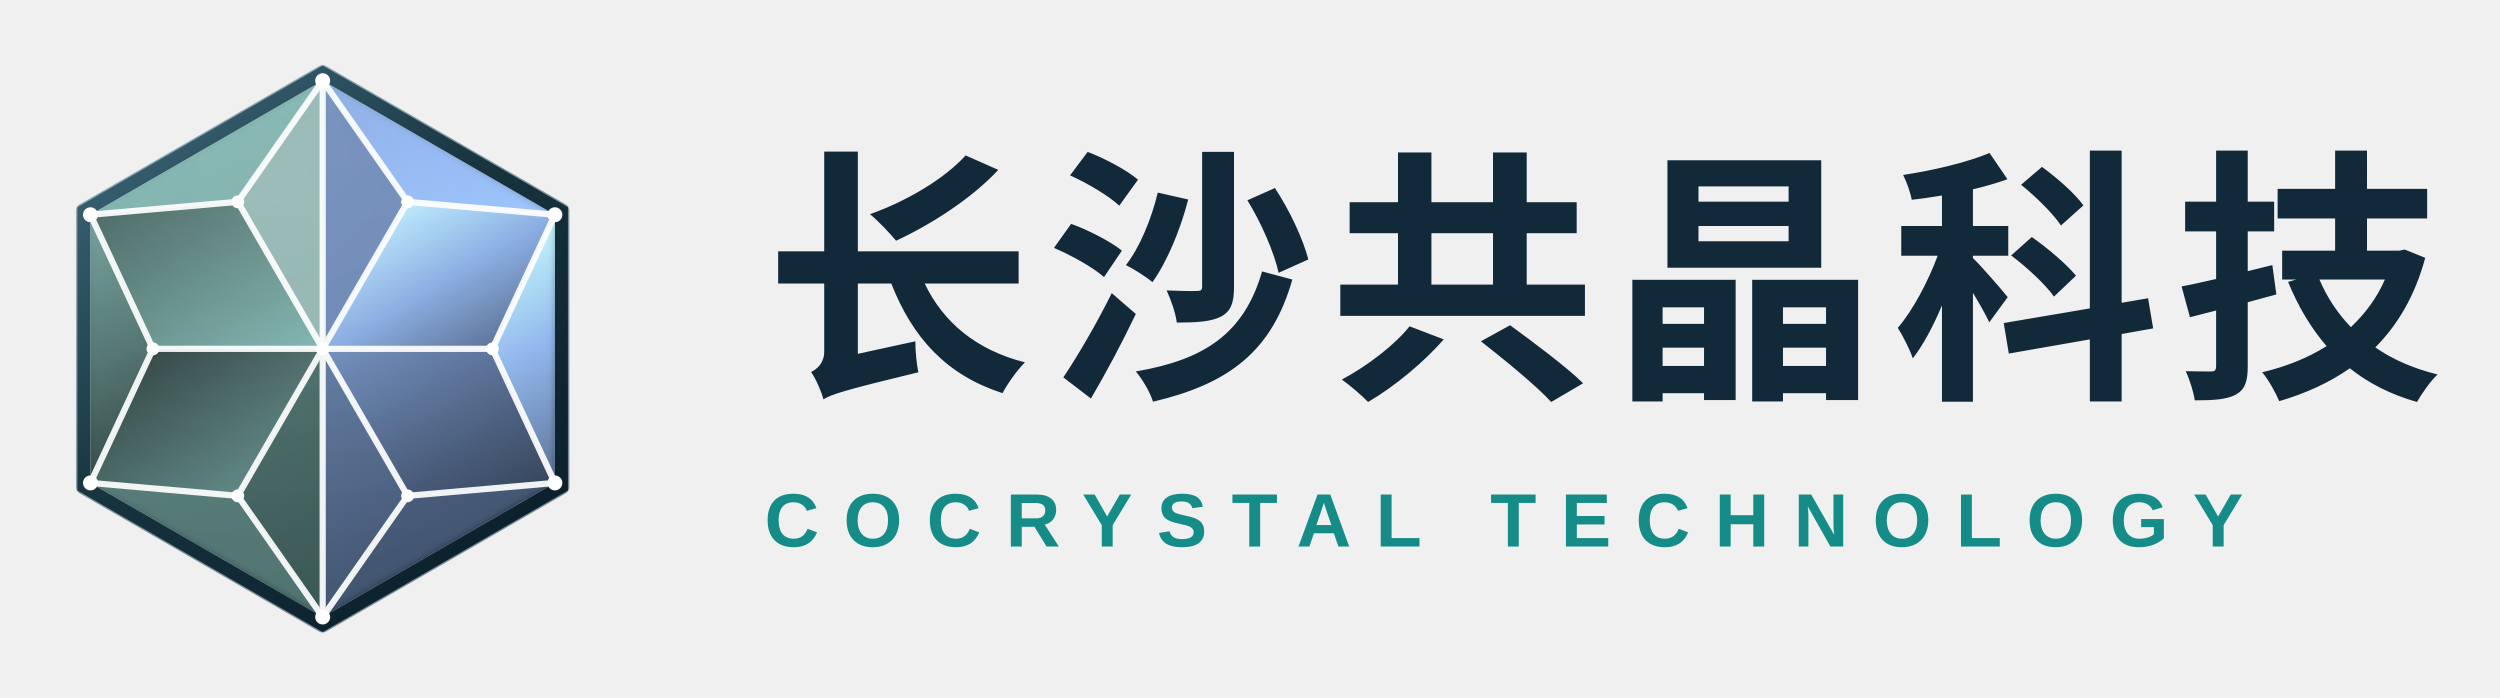
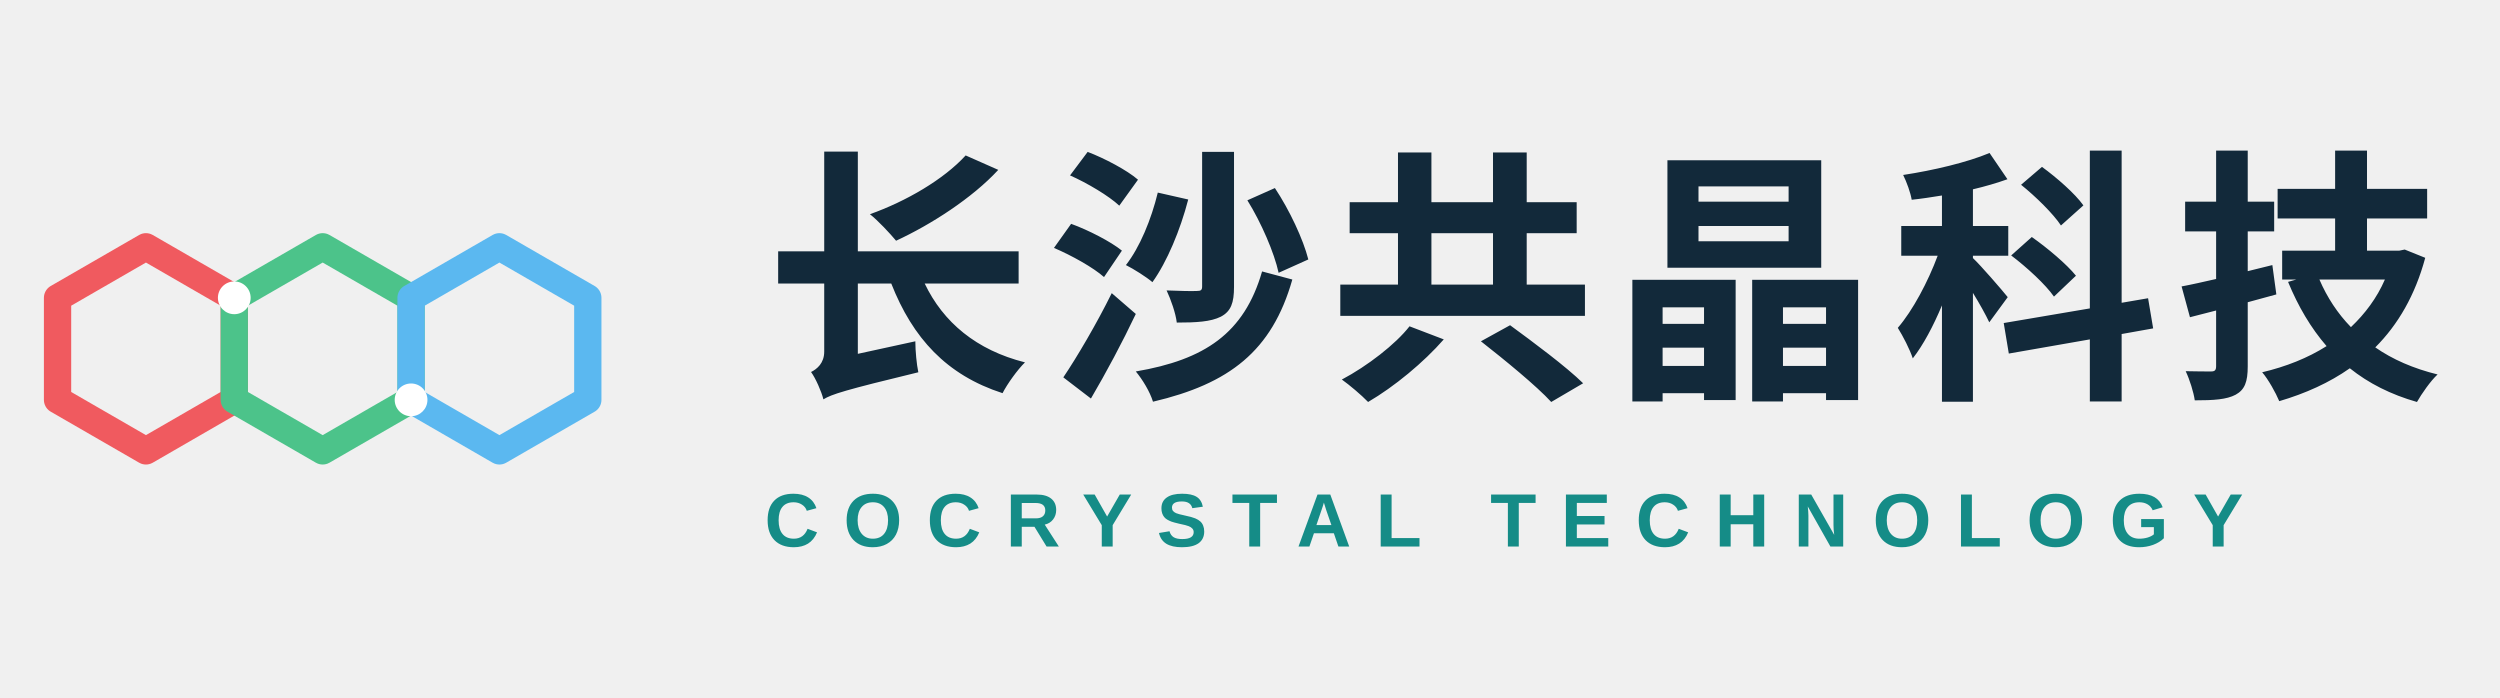
<svg xmlns="http://www.w3.org/2000/svg" viewBox="0 0 430 120" width="430" height="120">
  <g transform="translate(55.5,60) scale(10.2041)">
-     <defs>
-       <linearGradient id="f0" gradientUnits="userSpaceOnUse" x1="0.715" y1="1.245" x2="-0.72" y2="-1.253">
-         <stop offset="0" stop-color="#5C7498" />
-         <stop offset="0.5" stop-color="#8CB0E6" />
-         <stop offset="1" stop-color="#BCECFF" />
-       </linearGradient>
-       <linearGradient id="f1" gradientUnits="userSpaceOnUse" x1="0" y1="0" x2="-1.966" y2="-3.421">
-         <stop offset="0" stop-color="#6E8BB8" />
-         <stop offset="0.455" stop-color="#6F8CB9" />
-         <stop offset="1" stop-color="#718EBC" />
-       </linearGradient>
-       <linearGradient id="f2" gradientUnits="userSpaceOnUse" x1="0" y1="0" x2="-1.966" y2="-3.421">
-         <stop offset="0" stop-color="#96B9B6" />
-         <stop offset="0.577" stop-color="#95B8B5" />
-         <stop offset="1" stop-color="#95B7B4" />
-       </linearGradient>
-       <linearGradient id="f3" gradientUnits="userSpaceOnUse" x1="0" y1="0" x2="-1.962" y2="-3.413">
-         <stop offset="0" stop-color="#83B9B3" />
-         <stop offset="0.516" stop-color="#648E89" />
-         <stop offset="1" stop-color="#496764" />
-       </linearGradient>
-       <linearGradient id="f4" gradientUnits="userSpaceOnUse" x1="0.72" y1="1.253" x2="-0.715" y2="-1.245">
-         <stop offset="0" stop-color="#66908C" />
-         <stop offset="0.5" stop-color="#4C6B68" />
-         <stop offset="1" stop-color="#324745" />
-       </linearGradient>
-       <linearGradient id="f5" gradientUnits="userSpaceOnUse" x1="1.966" y1="3.421" x2="0" y2="0">
-         <stop offset="0" stop-color="#4A5D7B" />
-         <stop offset="0.423" stop-color="#546B8D" />
-         <stop offset="1" stop-color="#637DA5" />
-       </linearGradient>
-       <linearGradient id="f6" gradientUnits="userSpaceOnUse" x1="1.966" y1="3.421" x2="0" y2="0">
-         <stop offset="0" stop-color="#405E5A" />
-         <stop offset="0.545" stop-color="#476764" />
-         <stop offset="1" stop-color="#4D706C" />
-       </linearGradient>
-       <linearGradient id="f7" gradientUnits="userSpaceOnUse" x1="1.962" y1="3.413" x2="0" y2="0">
-         <stop offset="0" stop-color="#39485F" />
-         <stop offset="0.484" stop-color="#566C90" />
-         <stop offset="1" stop-color="#7391C1" />
-       </linearGradient>
-       <linearGradient id="f8" gradientUnits="userSpaceOnUse" x1="-0.004" y1="-0.008" x2="-1.966" y2="-3.421">
-         <stop offset="0" stop-color="#9EC7FF" />
-         <stop offset="0.455" stop-color="#94BAF6" />
-         <stop offset="1" stop-color="#87AAE1" />
-       </linearGradient>
-       <linearGradient id="f9" gradientUnits="userSpaceOnUse" x1="-1.436" y1="-2.498" x2="-1.966" y2="-3.421">
-         <stop offset="0" stop-color="#7EB1AC" />
-         <stop offset="0.664" stop-color="#80B3AE" />
-         <stop offset="1" stop-color="#80B4AF" />
-       </linearGradient>
-       <linearGradient id="f10" gradientUnits="userSpaceOnUse" x1="0.004" y1="0.008" x2="-1.962" y2="-3.413">
-         <stop offset="0" stop-color="#39504D" />
-         <stop offset="0.455" stop-color="#567975" />
-         <stop offset="1" stop-color="#73A29D" />
-       </linearGradient>
-       <linearGradient id="f11" gradientUnits="userSpaceOnUse" x1="1.966" y1="3.421" x2="0.004" y2="0.008">
-         <stop offset="0" stop-color="#597E79" />
-         <stop offset="0.545" stop-color="#5A807C" />
-         <stop offset="1" stop-color="#5B827D" />
-       </linearGradient>
-       <linearGradient id="f12" gradientUnits="userSpaceOnUse" x1="1.966" y1="3.421" x2="1.436" y2="2.498">
-         <stop offset="0" stop-color="#485C79" />
-         <stop offset="0.336" stop-color="#495D7B" />
-         <stop offset="1" stop-color="#4C607F" />
-       </linearGradient>
-       <linearGradient id="f13" gradientUnits="userSpaceOnUse" x1="1.962" y1="3.413" x2="-0.004" y2="-0.008">
-         <stop offset="0" stop-color="#627B9F" />
-         <stop offset="0.545" stop-color="#94BAF1" />
-         <stop offset="1" stop-color="#C6FAFF" />
-       </linearGradient>
-       <clipPath id="cf">
-         <polygon points="4.036,-2.33 0,-4.66 -4.036,-2.33 -4.036,2.33 0,4.66 4.036,2.33" />
-       </clipPath>
-       <linearGradient id="rim" gradientUnits="userSpaceOnUse" x1="-3.6" y1="-3.9" x2="3.2" y2="4.0">
-         <stop offset="0" stop-color="#3C6678" />
-         <stop offset="0.45" stop-color="#17343F" />
-         <stop offset="1" stop-color="#0A1E2A" />
-       </linearGradient>
-       <radialGradient id="spec" cx="0.40" cy="0.18" r="0.72">
-         <stop offset="0" stop-color="#FFFFFF" stop-opacity="0.075" />
-         <stop offset="0.6" stop-color="#FFFFFF" stop-opacity="0.02" />
-         <stop offset="1" stop-color="#FFFFFF" stop-opacity="0" />
-       </radialGradient>
-       <linearGradient id="vig" gradientUnits="userSpaceOnUse" x1="0" y1="-4.4" x2="0" y2="4.6">
-         <stop offset="0" stop-color="#02121C" stop-opacity="0" />
-         <stop offset="0.5" stop-color="#02121C" stop-opacity="0.02" />
-         <stop offset="1" stop-color="#02121C" stop-opacity="0.10" />
-       </linearGradient>
-       <linearGradient id="ish" gradientUnits="userSpaceOnUse" x1="-3.2" y1="-3.8" x2="3.2" y2="3.8">
-         <stop offset="0" stop-color="#08202D" stop-opacity="0.05" />
-         <stop offset="0.45" stop-color="#08202D" stop-opacity="0.20" />
-         <stop offset="1" stop-color="#061A26" stop-opacity="0.62" />
-       </linearGradient>
-       <filter id="ishblur" x="-20%" y="-20%" width="140%" height="140%">
-         <feGaussianBlur stdDeviation="0.062" />
-       </filter>
-     </defs>
-     <g clip-path="url(#cf)">
-       <polygon points="0,0 2.861,0 3.914,-2.26 1.431,-2.478" fill="url(#f0)" />
-       <polygon points="0,0 1.431,-2.478 0,-4.52 0,-4.52" fill="url(#f1)" />
-       <polygon points="0,0 0,-4.52 -1.431,-2.478" fill="url(#f2)" />
-       <polygon points="0,0 -1.431,-2.478 -3.914,-2.26 -2.861,0" fill="url(#f3)" />
-       <polygon points="0,0 -2.861,0 -3.914,2.26 -1.431,2.478" fill="url(#f4)" />
-       <polygon points="0,0 0,4.52 1.431,2.478" fill="url(#f5)" />
-       <polygon points="0,0 -1.431,2.478 0,4.52 0,4.52" fill="url(#f6)" />
-       <polygon points="0,0 1.431,2.478 3.914,2.26 2.861,0" fill="url(#f7)" />
-       <polygon points="3.914,-2.26 0,-4.52 1.431,-2.478" fill="url(#f8)" />
-       <polygon points="0,-4.52 -3.914,-2.26 -1.431,-2.478" fill="url(#f9)" />
-       <polygon points="-3.914,-2.26 -3.914,2.26 -2.861,0" fill="url(#f10)" />
-       <polygon points="-3.914,2.26 0,4.52 -1.431,2.478" fill="url(#f11)" />
-       <polygon points="0,4.52 3.914,2.26 1.431,2.478" fill="url(#f12)" />
-       <polygon points="3.914,2.26 3.914,-2.26 2.861,0" fill="url(#f13)" />
-     </g>
-     <g clip-path="url(#cf)">
-       <rect x="-5.0" y="-5.0" width="10.0" height="10.0" fill="url(#spec)" />
-       <rect x="-5.0" y="-5.0" width="10.0" height="10.0" fill="url(#vig)" />
-       <polygon points="4.036,-2.33 0,-4.66 -4.036,-2.33 -4.036,2.33 0,4.66 4.036,2.33" fill="none" stroke="url(#ish)" stroke-width="0.22" filter="url(#ishblur)" />
-     </g>
-     <g clip-path="url(#cf)" stroke="#FFFFFF" stroke-width="0.105" stroke-linecap="round" opacity="0.92">
-       <line x1="3.914" y1="-2.26" x2="2.861" y2="0" />
-       <line x1="3.914" y1="-2.26" x2="1.431" y2="-2.478" />
-       <line x1="0" y1="-4.52" x2="1.431" y2="-2.478" />
-       <line x1="0" y1="-4.52" x2="-1.431" y2="-2.478" />
-       <line x1="-3.914" y1="-2.26" x2="-1.431" y2="-2.478" />
-       <line x1="-3.914" y1="-2.26" x2="-2.861" y2="0" />
-       <line x1="-3.914" y1="2.26" x2="-2.861" y2="0" />
-       <line x1="-3.914" y1="2.26" x2="-1.431" y2="2.478" />
-       <line x1="0" y1="4.52" x2="-1.431" y2="2.478" />
-       <line x1="0" y1="4.52" x2="1.431" y2="2.478" />
-       <line x1="3.914" y1="2.26" x2="1.431" y2="2.478" />
-       <line x1="3.914" y1="2.26" x2="2.861" y2="0" />
-       <line x1="0" y1="0" x2="2.861" y2="0" />
-       <line x1="0" y1="0" x2="1.431" y2="-2.478" />
-       <line x1="0" y1="0" x2="-1.431" y2="-2.478" />
-       <line x1="0" y1="0" x2="-2.861" y2="0" />
-       <line x1="0" y1="0" x2="-1.431" y2="2.478" />
-       <line x1="0" y1="0" x2="1.431" y2="2.478" />
-       <line x1="0" y1="-4.52" x2="0" y2="4.52" />
-     </g>
-     <polygon points="4.036,-2.33 0,-4.66 -4.036,-2.33 -4.036,2.33 0,4.66 4.036,2.33" fill="none" stroke="url(#rim)" stroke-width="0.24" stroke-linejoin="round" />
-     <polygon points="4.148,-2.395 0,-4.79 -4.148,-2.395 -4.148,2.395 0,4.79 4.148,2.395" fill="none" stroke="#CFE0E4" stroke-width="0.028" opacity="0.55" />
-     <g fill="#FFFFFF">
-       <circle cx="3.914" cy="-2.26" r="0.126" />
-       <circle cx="0" cy="-4.52" r="0.126" />
-       <circle cx="-3.914" cy="-2.26" r="0.126" />
-       <circle cx="-3.914" cy="2.26" r="0.126" />
-       <circle cx="0" cy="4.52" r="0.126" />
-       <circle cx="3.914" cy="2.26" r="0.126" />
-       <circle cx="2.861" cy="0" r="0.108" />
-       <circle cx="1.431" cy="-2.478" r="0.108" />
-       <circle cx="-1.431" cy="-2.478" r="0.108" />
-       <circle cx="-2.861" cy="0" r="0.108" />
-       <circle cx="-1.431" cy="2.478" r="0.108" />
-       <circle cx="1.431" cy="2.478" r="0.108" />
-       <circle cx="0" cy="0" r="0.112" />
-     </g>
+     <polygon points="-2.979,-1.720 -1.490,-0.860 -1.490,0.860 -2.979,1.720 -4.469,0.860 -4.469,-0.860" fill="none" stroke="#F05A5F" stroke-width="0.460" stroke-linejoin="round" />
+     <polygon points="0.000,-1.720 1.490,-0.860 1.490,0.860 0.000,1.720 -1.490,0.860 -1.490,-0.860" fill="none" stroke="#4CC38A" stroke-width="0.460" stroke-linejoin="round" />
+     <polygon points="2.979,-1.720 4.469,-0.860 4.469,0.860 2.979,1.720 1.490,0.860 1.490,-0.860" fill="none" stroke="#5BB8F0" stroke-width="0.460" stroke-linejoin="round" />
+     <circle cx="-1.490" cy="-0.860" r="0.276" fill="#FFFFFF" />
+     <circle cx="1.490" cy="0.860" r="0.276" fill="#FFFFFF" />
  </g>
  <text x="131.5" y="65.0" font-family="'Microsoft YaHei','PingFang SC','Noto Sans SC',sans-serif" font-size="46" font-weight="700" letter-spacing="2.5" fill="#12293A">长沙共晶科技</text>
  <text x="131.5" y="94.0" font-family="'Helvetica Neue',Arial,sans-serif" font-size="13" font-weight="600" letter-spacing="4.2" fill="#158C87">COCRYSTAL TECHNOLOGY</text>
</svg>
